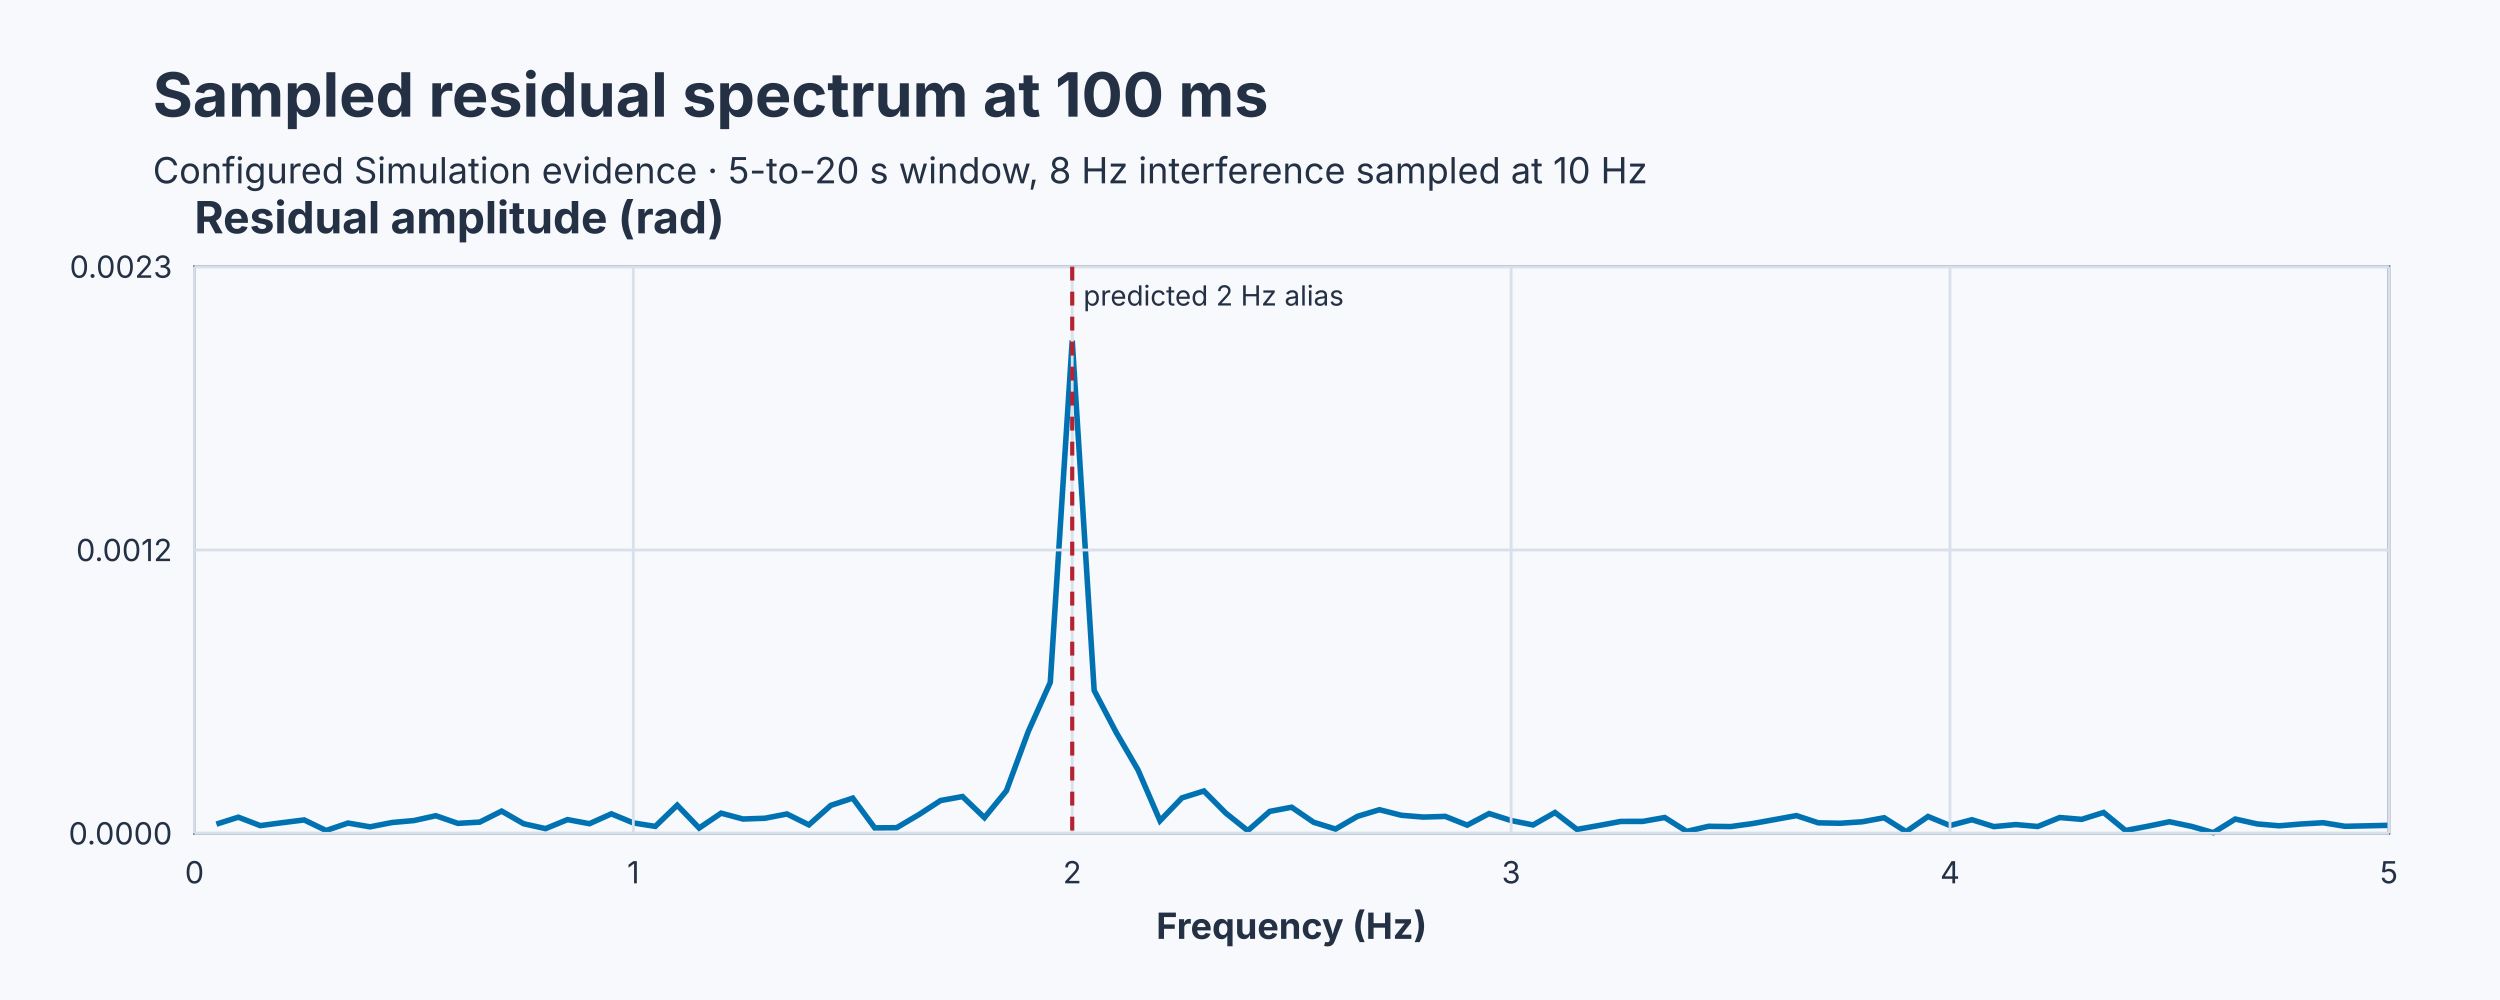
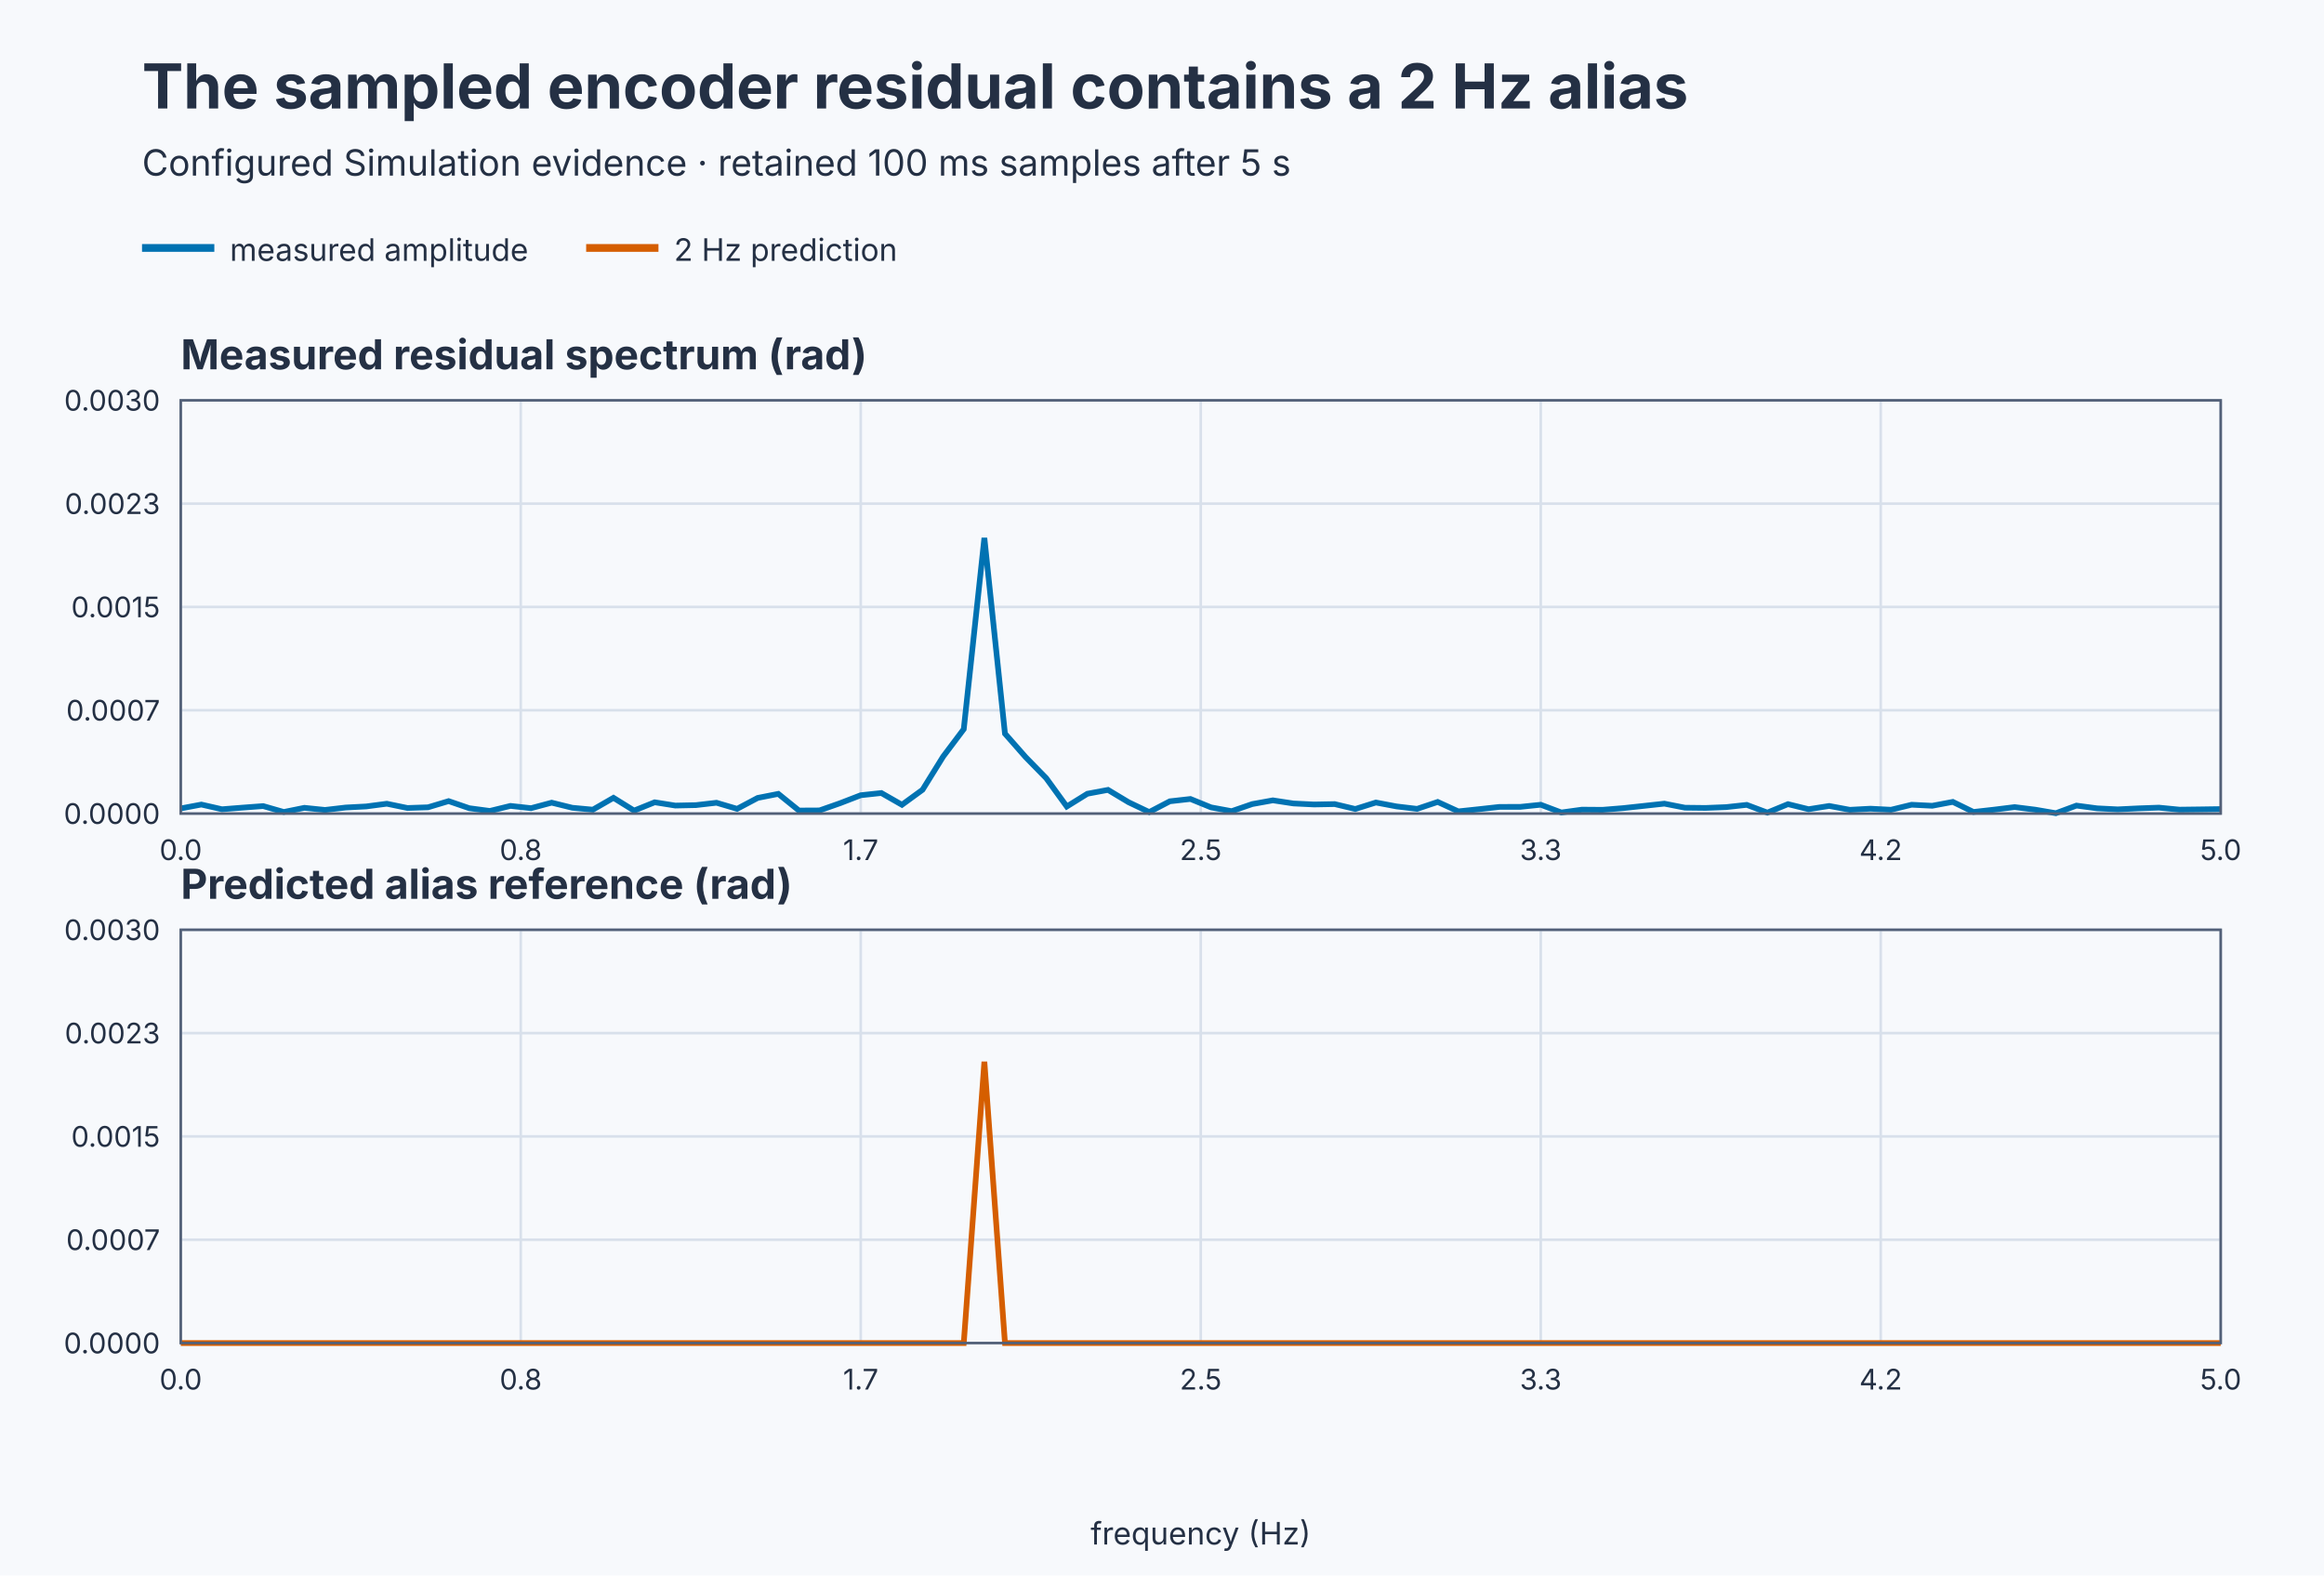
- <svg xmlns="http://www.w3.org/2000/svg" role="img" aria-labelledby="title desc" viewBox="0 0 900 360">
-   <rect width="900" height="360" fill="#f7f9fc" />
-   <style>text{font-family:system-ui,-apple-system,sans-serif;fill:#243044} .axis{stroke:#526078;stroke-width:1} .grid{stroke:#d8e0eb;stroke-width:1}</style>
-   <text x="55" y="42" font-size="22" font-weight="700">Sampled residual spectrum at 100 ms</text>
-   <text x="55" y="66" font-size="13">Configured Simulation evidence · 5-to-20 s window, 8 Hz interference sampled at 10 Hz</text>
-   <rect class="axis" x="70.0" y="96.0" width="790.0" height="204.0" fill="none" />
-   <polyline fill="none" stroke="#0072b2" stroke-width="2" points="77.90,296.69 85.80,294.19 93.70,297.22 101.60,296.17 109.50,295.18 117.40,298.98 125.30,296.30 133.20,297.66 141.10,296.11 149.00,295.41 156.90,293.66 164.80,296.41 172.70,295.96 180.60,292.00 188.50,296.54 196.40,298.31 204.30,295.06 212.20,296.53 220.10,292.98 228.00,296.25 235.90,297.50 243.80,289.86 251.70,298.09 259.60,292.74 267.50,294.85 275.40,294.57 283.30,293.03 291.20,296.95 299.10,289.93 307.00,287.33 314.90,298.03 322.80,297.97 330.70,293.32 338.60,288.20 346.50,286.76 354.40,294.35 362.30,284.68 370.20,263.29 378.10,245.66 386.00,122.61 393.90,248.56 401.80,263.62 409.70,277.20 417.60,295.46 425.50,287.24 433.40,284.76 441.30,292.73 449.20,299.04 457.10,292.10 465.00,290.61 472.90,296.01 480.80,298.46 488.70,293.88 496.60,291.50 504.50,293.50 512.40,294.15 520.30,293.90 528.20,297.05 536.10,292.88 544.00,295.39 551.90,296.98 559.80,292.51 567.70,298.58 575.60,297.18 583.50,295.71 591.40,295.70 599.30,294.31 607.20,299.30 615.10,297.47 623.00,297.57 630.90,296.49 638.80,295.06 646.70,293.62 654.60,296.22 662.50,296.37 670.40,295.84 678.30,294.39 686.20,299.39 694.10,293.94 702.00,297.19 709.90,295.10 717.80,297.58 725.70,296.85 733.60,297.54 741.50,294.31 749.40,294.97 757.30,292.49 765.20,298.97 773.10,297.47 781.00,295.83 788.90,297.49 796.80,299.76 804.70,294.86 812.60,296.62 820.50,297.29 828.40,296.64 836.30,296.18 844.20,297.47 852.10,297.30 860.00,297.11" />
-   <line class="grid" x1="70.0" y1="300.00" x2="860.0" y2="300.00" />
-   <text x="62.0" y="304.0" text-anchor="end" font-size="11">0.0000</text>
-   <line class="grid" x1="70.0" y1="198.00" x2="860.0" y2="198.00" />
-   <text x="62.0" y="202.0" text-anchor="end" font-size="11">0.0012</text>
-   <line class="grid" x1="70.0" y1="96.00" x2="860.0" y2="96.00" />
-   <text x="62.0" y="100.0" text-anchor="end" font-size="11">0.0023</text>
-   <line class="grid" x1="70.00" y1="96.0" x2="70.00" y2="300.0" />
-   <text x="70.00" y="318.0" text-anchor="middle" font-size="11">0</text>
-   <line class="grid" x1="228.00" y1="96.0" x2="228.00" y2="300.0" />
-   <text x="228.00" y="318.0" text-anchor="middle" font-size="11">1</text>
-   <line class="grid" x1="386.00" y1="96.0" x2="386.00" y2="300.0" />
-   <text x="386.00" y="318.0" text-anchor="middle" font-size="11">2</text>
-   <line class="grid" x1="544.00" y1="96.0" x2="544.00" y2="300.0" />
-   <text x="544.00" y="318.0" text-anchor="middle" font-size="11">3</text>
-   <line class="grid" x1="702.00" y1="96.0" x2="702.00" y2="300.0" />
-   <text x="702.00" y="318.0" text-anchor="middle" font-size="11">4</text>
-   <line class="grid" x1="860.00" y1="96.0" x2="860.00" y2="300.0" />
-   <text x="860.00" y="318.0" text-anchor="middle" font-size="11">5</text>
-   <line x1="386.00" y1="96.0" x2="386.00" y2="300.0" stroke="#b4232f" stroke-width="1.5" stroke-dasharray="5 4" />
-   <text x="390.0" y="110.0" font-size="10" fill="#b4232f">predicted 2 Hz alias</text>
-   <text x="465.0" y="338.0" text-anchor="middle" font-size="13" font-weight="700">Frequency (Hz)</text>
-   <text x="70.0" y="84.0" font-size="16" font-weight="700">Residual amplitude (rad)</text>
+ <svg xmlns="http://www.w3.org/2000/svg" role="img" aria-labelledby="title desc" viewBox="0 0 900 610">
+   <rect width="900" height="610" fill="#f7f9fc" />
+   <style>text{font-family:system-ui,-apple-system,sans-serif;fill:#243044} .axis{stroke:#526078;stroke-width:1} .grid{stroke:#d8e0eb;stroke-width:1} .marker{stroke:#b43c32;stroke-width:1.5;stroke-dasharray:4 4}</style>
+   <text x="55" y="42" font-size="24" font-weight="700">The sampled encoder residual contains a 2 Hz alias</text>
+   <text x="55" y="68" font-size="14">Configured Simulation evidence · retained 100 ms samples after 5 s</text>
+   <line x1="55" y1="96" x2="83" y2="96" stroke="#0072b2" stroke-width="3" />
+   <text x="89" y="101" font-size="12">measured amplitude</text>
+   <line x1="227" y1="96" x2="255" y2="96" stroke="#d55e00" stroke-width="3" />
+   <text x="261" y="101" font-size="12">2 Hz prediction</text>
+   <text x="70" y="143" font-size="16" font-weight="700">Measured residual spectrum (rad)</text>
+   <line class="grid" x1="70" y1="155.00" x2="860" y2="155.00" />
+   <text x="62" y="159.00" text-anchor="end" font-size="11">0.0030</text>
+   <line class="grid" x1="70" y1="195.00" x2="860" y2="195.00" />
+   <text x="62" y="199.00" text-anchor="end" font-size="11">0.0023</text>
+   <line class="grid" x1="70" y1="235.00" x2="860" y2="235.00" />
+   <text x="62" y="239.00" text-anchor="end" font-size="11">0.0015</text>
+   <line class="grid" x1="70" y1="275.00" x2="860" y2="275.00" />
+   <text x="62" y="279.00" text-anchor="end" font-size="11">0.0007</text>
+   <line class="grid" x1="70" y1="315.00" x2="860" y2="315.00" />
+   <text x="62" y="319.00" text-anchor="end" font-size="11">0.0000</text>
+   <line class="grid" x1="70.00" y1="155" x2="70.00" y2="315" />
+   <text x="70.00" y="333" text-anchor="middle" font-size="11">0.0</text>
+   <line class="grid" x1="201.67" y1="155" x2="201.67" y2="315" />
+   <text x="201.67" y="333" text-anchor="middle" font-size="11">0.8</text>
+   <line class="grid" x1="333.33" y1="155" x2="333.33" y2="315" />
+   <text x="333.33" y="333" text-anchor="middle" font-size="11">1.7</text>
+   <line class="grid" x1="465.00" y1="155" x2="465.00" y2="315" />
+   <text x="465.00" y="333" text-anchor="middle" font-size="11">2.5</text>
+   <line class="grid" x1="596.67" y1="155" x2="596.67" y2="315" />
+   <text x="596.67" y="333" text-anchor="middle" font-size="11">3.3</text>
+   <line class="grid" x1="728.33" y1="155" x2="728.33" y2="315" />
+   <text x="728.33" y="333" text-anchor="middle" font-size="11">4.2</text>
+   <line class="grid" x1="860.00" y1="155" x2="860.00" y2="315" />
+   <text x="860.00" y="333" text-anchor="middle" font-size="11">5.0</text>
+   <polyline fill="none" stroke="#0072b2" stroke-width="2.2" points="70.00,313.01 77.98,311.51 85.96,313.33 93.94,312.70 101.92,312.10 109.90,314.39 117.88,312.77 125.86,313.59 133.84,312.66 141.82,312.24 149.80,311.19 157.78,312.84 165.76,312.57 173.74,310.18 181.72,312.92 189.70,313.98 197.68,312.03 205.66,312.91 213.64,310.78 221.62,312.75 229.60,313.49 237.58,308.90 245.56,313.85 253.54,310.63 261.52,311.90 269.49,311.73 277.47,310.81 285.45,313.17 293.43,308.94 301.41,307.37 309.39,313.82 317.37,313.78 325.35,310.98 333.33,307.90 341.31,307.04 349.29,311.60 357.27,305.78 365.25,292.92 373.23,282.31 381.21,208.28 389.19,284.05 397.17,293.12 405.15,301.28 413.13,312.27 421.11,307.32 429.09,305.83 437.07,310.62 445.05,314.42 453.03,310.25 461.01,309.35 468.99,312.60 476.97,314.07 484.95,311.32 492.93,309.88 500.91,311.09 508.89,311.48 516.87,311.33 524.85,313.23 532.83,310.72 540.81,312.23 548.79,313.18 556.77,310.50 564.75,314.15 572.73,313.30 580.71,312.42 588.69,312.41 596.67,311.58 604.65,314.58 612.63,313.48 620.61,313.54 628.59,312.89 636.57,312.03 644.55,311.16 652.53,312.73 660.51,312.82 668.48,312.50 676.46,311.63 684.44,314.63 692.42,311.35 700.40,313.31 708.38,312.05 716.36,313.54 724.34,313.11 732.32,313.52 740.30,311.58 748.28,311.98 756.26,310.48 764.24,314.38 772.22,313.48 780.20,312.49 788.18,313.49 796.16,314.86 804.14,311.91 812.12,312.97 820.10,313.37 828.08,312.98 836.06,312.70 844.04,313.48 852.02,313.38 860.00,313.26" />
+   <rect class="axis" x="70" y="155" width="790" height="160" fill="none" />
+   <text x="70" y="348" font-size="16" font-weight="700">Predicted alias reference (rad)</text>
+   <line class="grid" x1="70" y1="360.00" x2="860" y2="360.00" />
+   <text x="62" y="364.00" text-anchor="end" font-size="11">0.0030</text>
+   <line class="grid" x1="70" y1="400.00" x2="860" y2="400.00" />
+   <text x="62" y="404.00" text-anchor="end" font-size="11">0.0023</text>
+   <line class="grid" x1="70" y1="440.00" x2="860" y2="440.00" />
+   <text x="62" y="444.00" text-anchor="end" font-size="11">0.0015</text>
+   <line class="grid" x1="70" y1="480.00" x2="860" y2="480.00" />
+   <text x="62" y="484.00" text-anchor="end" font-size="11">0.0007</text>
+   <line class="grid" x1="70" y1="520.00" x2="860" y2="520.00" />
+   <text x="62" y="524.00" text-anchor="end" font-size="11">0.0000</text>
+   <line class="grid" x1="70.00" y1="360" x2="70.00" y2="520" />
+   <text x="70.00" y="538" text-anchor="middle" font-size="11">0.0</text>
+   <line class="grid" x1="201.67" y1="360" x2="201.67" y2="520" />
+   <text x="201.67" y="538" text-anchor="middle" font-size="11">0.8</text>
+   <line class="grid" x1="333.33" y1="360" x2="333.33" y2="520" />
+   <text x="333.33" y="538" text-anchor="middle" font-size="11">1.7</text>
+   <line class="grid" x1="465.00" y1="360" x2="465.00" y2="520" />
+   <text x="465.00" y="538" text-anchor="middle" font-size="11">2.5</text>
+   <line class="grid" x1="596.67" y1="360" x2="596.67" y2="520" />
+   <text x="596.67" y="538" text-anchor="middle" font-size="11">3.3</text>
+   <line class="grid" x1="728.33" y1="360" x2="728.33" y2="520" />
+   <text x="728.33" y="538" text-anchor="middle" font-size="11">4.2</text>
+   <line class="grid" x1="860.00" y1="360" x2="860.00" y2="520" />
+   <text x="860.00" y="538" text-anchor="middle" font-size="11">5.0</text>
+   <polyline fill="none" stroke="#d55e00" stroke-width="2.2" points="70.00,520.00 77.98,520.00 85.96,520.00 93.94,520.00 101.92,520.00 109.90,520.00 117.88,520.00 125.86,520.00 133.84,520.00 141.82,520.00 149.80,520.00 157.78,520.00 165.76,520.00 173.74,520.00 181.72,520.00 189.70,520.00 197.68,520.00 205.66,520.00 213.64,520.00 221.62,520.00 229.60,520.00 237.58,520.00 245.56,520.00 253.54,520.00 261.52,520.00 269.49,520.00 277.47,520.00 285.45,520.00 293.43,520.00 301.41,520.00 309.39,520.00 317.37,520.00 325.35,520.00 333.33,520.00 341.31,520.00 349.29,520.00 357.27,520.00 365.25,520.00 373.23,520.00 381.21,411.07 389.19,520.00 397.17,520.00 405.15,520.00 413.13,520.00 421.11,520.00 429.09,520.00 437.07,520.00 445.05,520.00 453.03,520.00 461.01,520.00 468.99,520.00 476.97,520.00 484.95,520.00 492.93,520.00 500.91,520.00 508.89,520.00 516.87,520.00 524.85,520.00 532.83,520.00 540.81,520.00 548.79,520.00 556.77,520.00 564.75,520.00 572.73,520.00 580.71,520.00 588.69,520.00 596.67,520.00 604.65,520.00 612.63,520.00 620.61,520.00 628.59,520.00 636.57,520.00 644.55,520.00 652.53,520.00 660.51,520.00 668.48,520.00 676.46,520.00 684.44,520.00 692.42,520.00 700.40,520.00 708.38,520.00 716.36,520.00 724.34,520.00 732.32,520.00 740.30,520.00 748.28,520.00 756.26,520.00 764.24,520.00 772.22,520.00 780.20,520.00 788.18,520.00 796.16,520.00 804.14,520.00 812.12,520.00 820.10,520.00 828.08,520.00 836.06,520.00 844.04,520.00 852.02,520.00 860.00,520.00" />
+   <rect class="axis" x="70" y="360" width="790" height="160" fill="none" />
+   <text x="465" y="598" text-anchor="middle" font-size="12">frequency (Hz)</text>
</svg>
